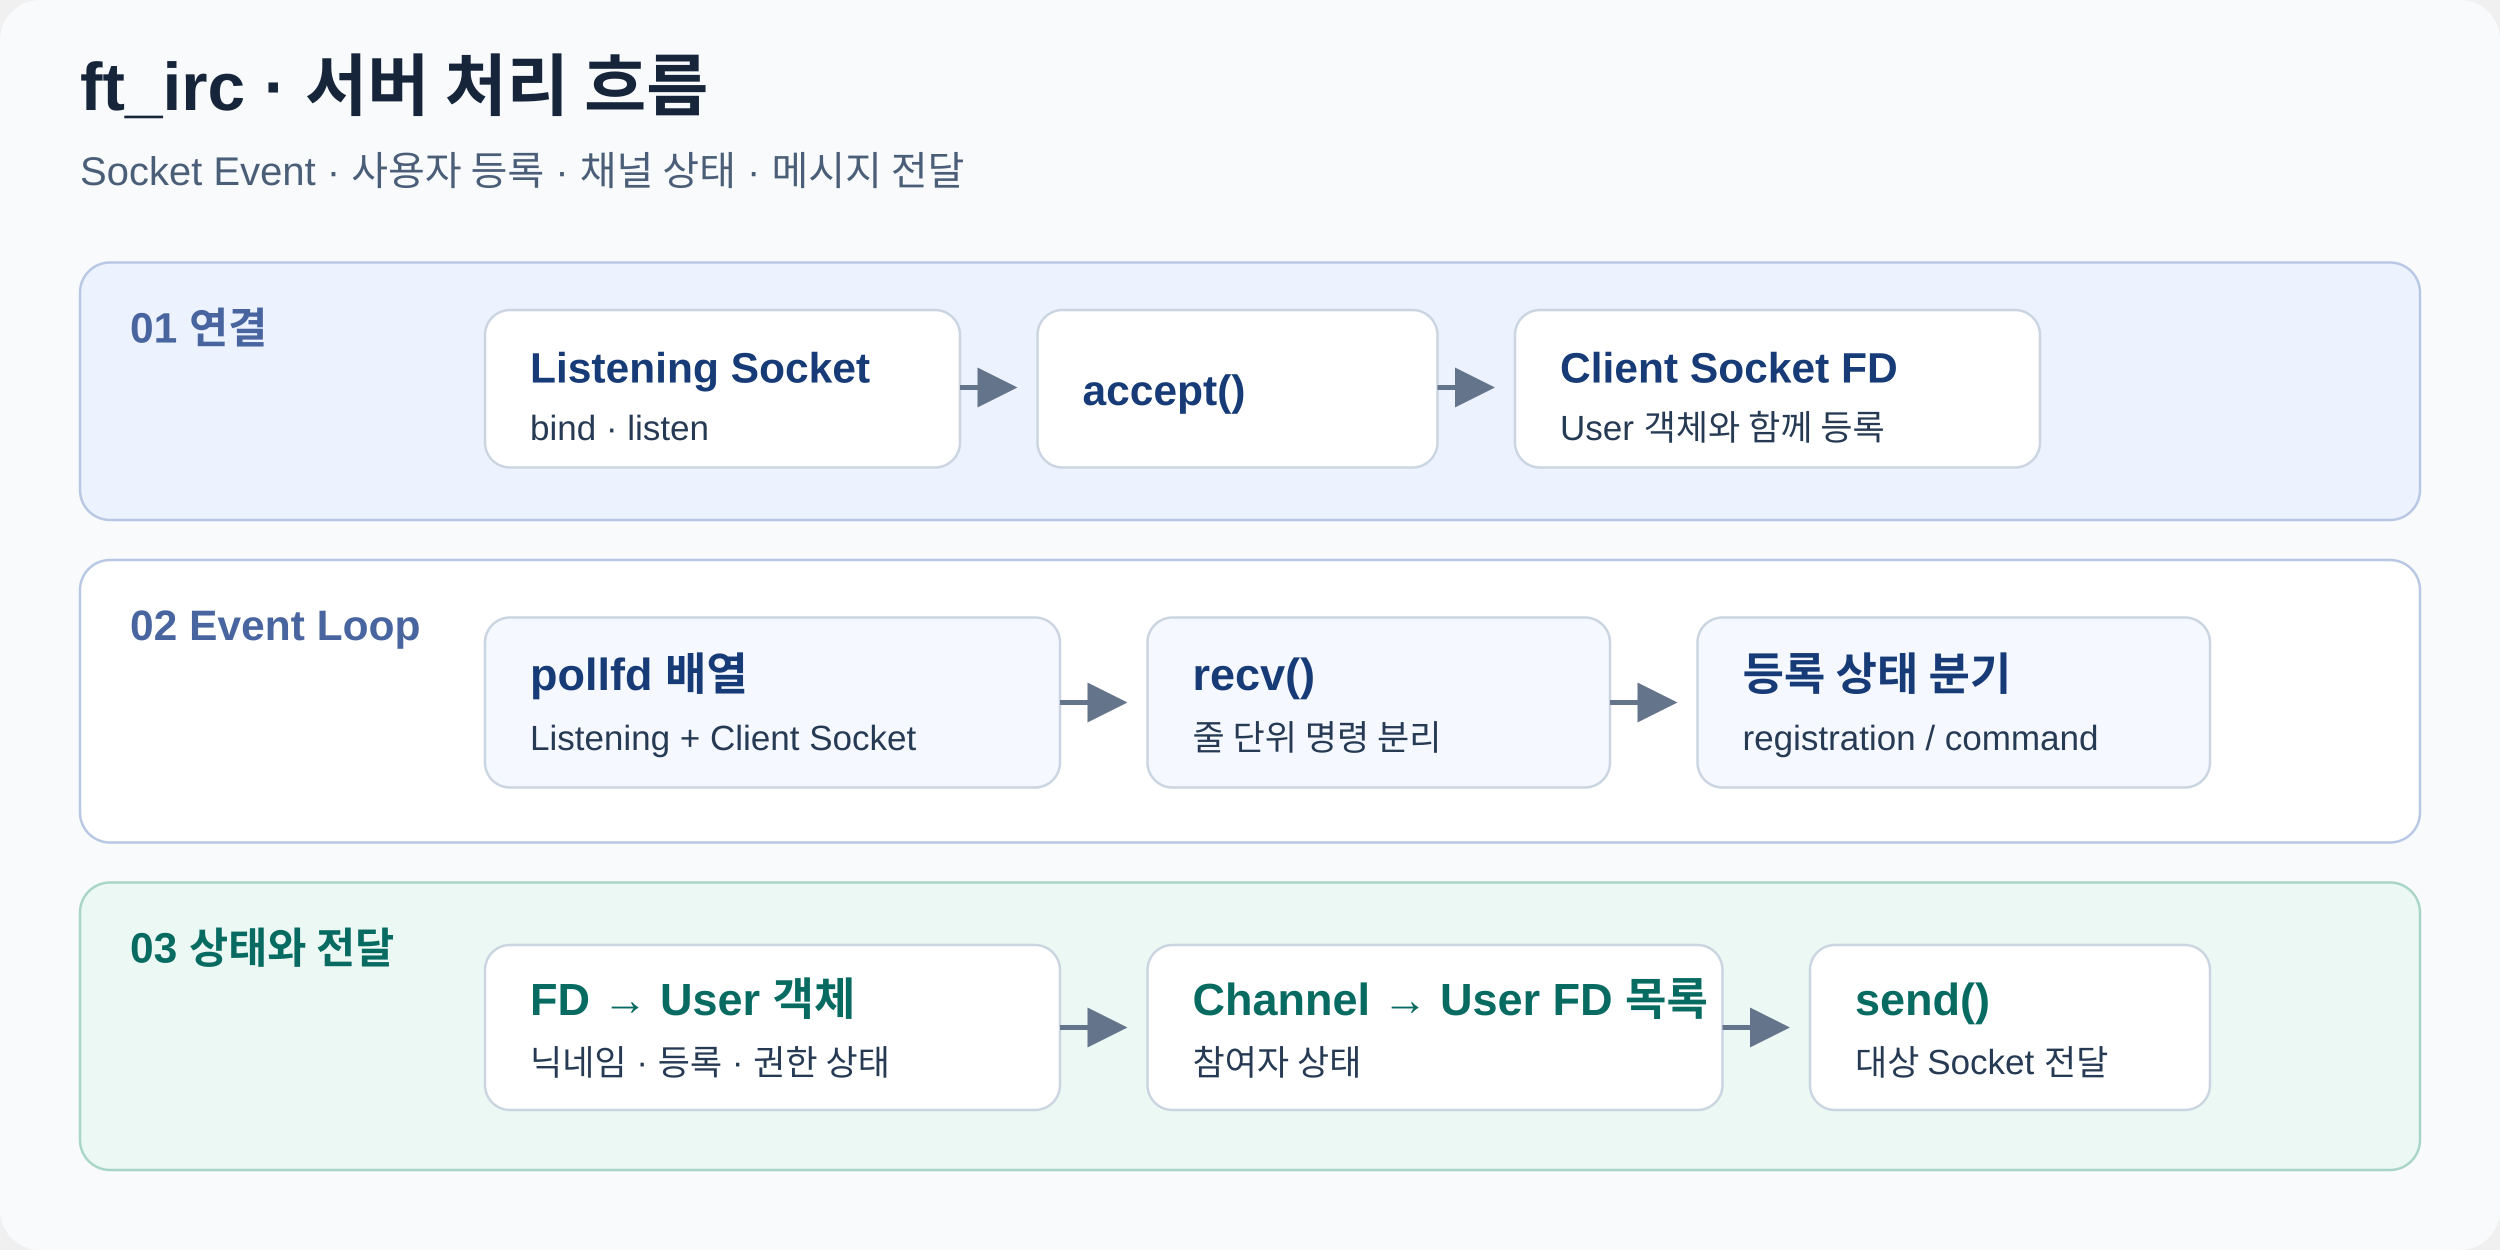
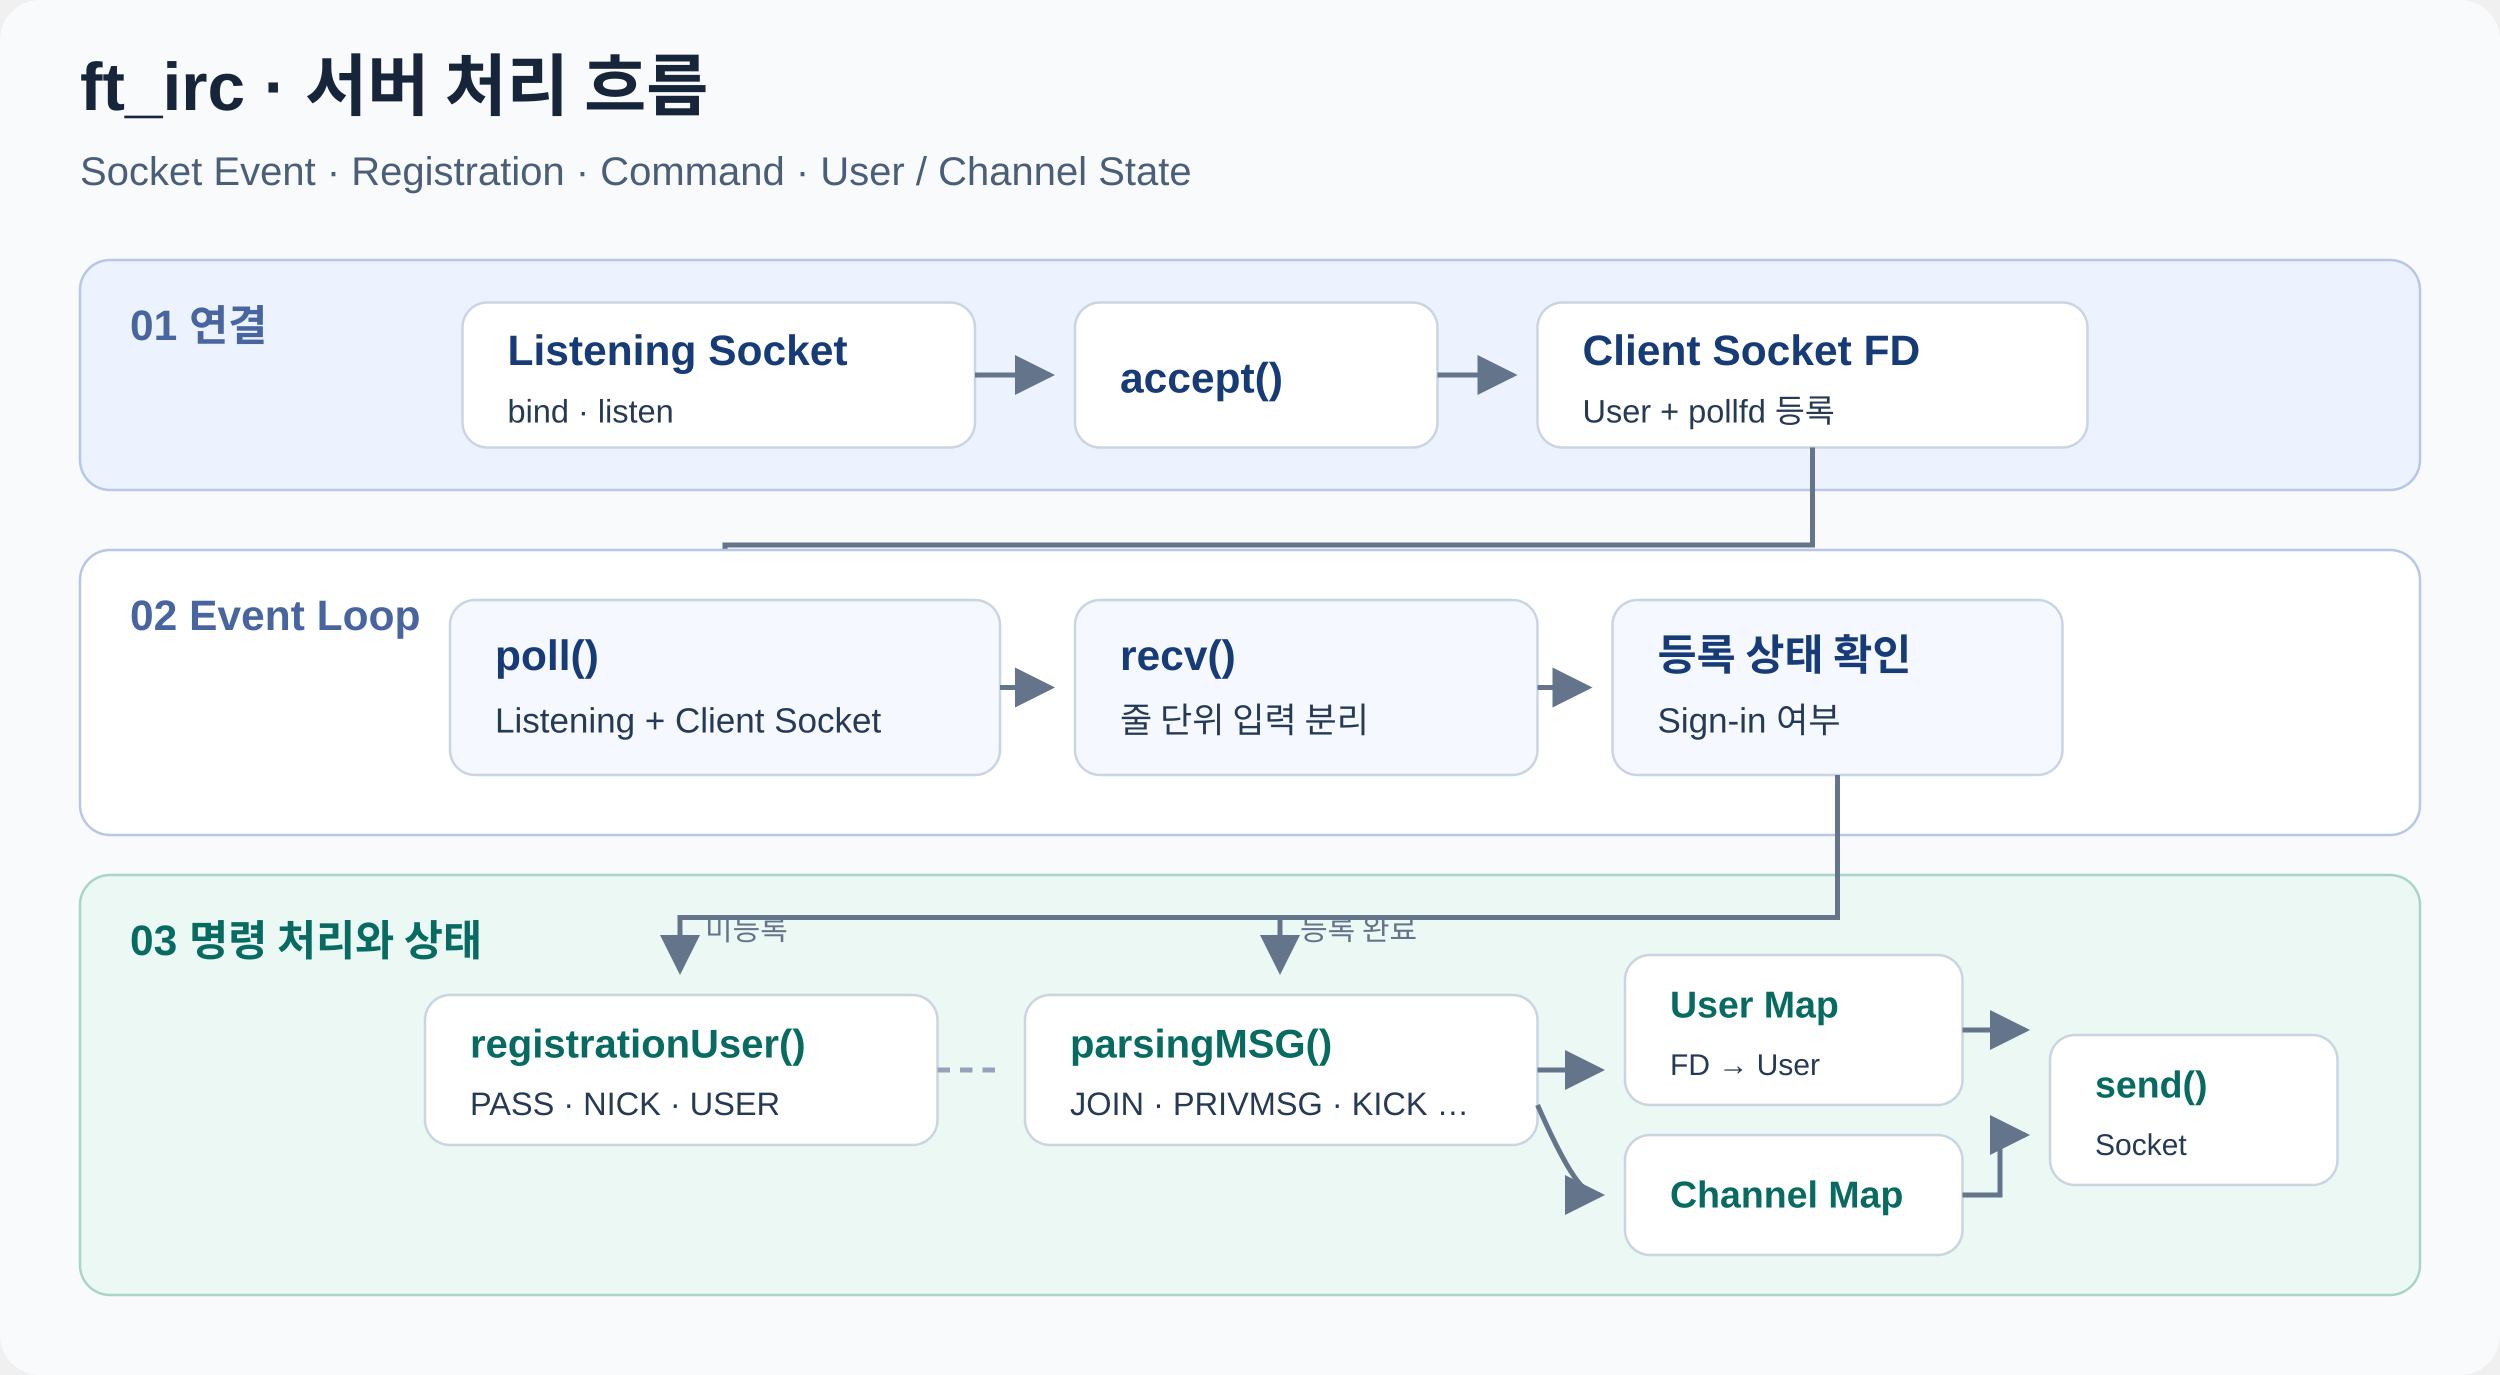
- <svg xmlns="http://www.w3.org/2000/svg" width="1000" height="500" viewBox="0 0 1000 500" role="img" aria-labelledby="title desc">
+ <svg xmlns="http://www.w3.org/2000/svg" width="1000" height="550" viewBox="0 0 1000 550" role="img" aria-labelledby="title desc">
  <defs>
    <marker id="arrow" markerWidth="8" markerHeight="8" refX="7" refY="4" orient="auto">
      <path d="M0 0 L8 4 L0 8Z" fill="#64748b" />
    </marker>
  </defs>
-   <rect width="1000" height="500" rx="16" fill="#f8fafc" />
+   <rect width="1000" height="550" rx="16" fill="#f8fafc" />
  <g font-family="Arial,'Noto Sans CJK KR','Malgun Gothic',sans-serif">
    <text x="32" y="44" font-size="27" font-weight="700" fill="#17253b">ft_irc · 서버 처리 흐름</text>
-     <text x="32" y="74" font-size="16" fill="#4b5e78">Socket Event · 사용자 등록 · 채널 상태 · 메시지 전달</text>
-     <rect x="32" y="105" width="936" height="103" rx="12" fill="#edf2ff" stroke="#b8c7e3" />
-     <text x="52" y="137" font-size="17" font-weight="700" fill="#4865a0">01  연결</text>
-     <rect x="194" y="124" width="190" height="63" rx="10" fill="#fff" stroke="#cbd5e1" />
-     <text x="212" y="153" font-size="17" font-weight="700" fill="#163b76">Listening Socket</text>
-     <text x="212" y="176" font-size="14" fill="#263a54">bind · listen</text>
-     <rect x="415" y="124" width="160" height="63" rx="10" fill="#fff" stroke="#cbd5e1" />
-     <text x="433" y="162" font-size="17" font-weight="700" fill="#163b76">accept()</text>
-     <rect x="606" y="124" width="210" height="63" rx="10" fill="#fff" stroke="#cbd5e1" />
-     <text x="624" y="153" font-size="17" font-weight="700" fill="#163b76">Client Socket FD</text>
-     <text x="624" y="176" font-size="14" fill="#263a54">User 객체와 함께 등록</text>
-     <path d="M384 155 H405" fill="none" stroke="#64748b" stroke-width="2" marker-end="url(#arrow)" />
-     <path d="M575 155 H596" fill="none" stroke="#64748b" stroke-width="2" marker-end="url(#arrow)" />
-     <rect x="32" y="224" width="936" height="113" rx="12" fill="#fff" stroke="#b8c7e3" />
-     <text x="52" y="256" font-size="17" font-weight="700" fill="#4865a0">02  Event Loop</text>
-     <rect x="194" y="247" width="230" height="68" rx="10" fill="#f5f8ff" stroke="#cbd5e1" />
-     <text x="212" y="276" font-size="18" font-weight="700" fill="#163b76">pollfd 배열</text>
-     <text x="212" y="300" font-size="14" fill="#263a54">Listening + Client Socket</text>
-     <rect x="459" y="247" width="185" height="68" rx="10" fill="#f5f8ff" stroke="#cbd5e1" />
-     <text x="477" y="276" font-size="18" font-weight="700" fill="#163b76">recv()</text>
-     <text x="477" y="300" font-size="14" fill="#263a54">줄 단위 명령 분리</text>
-     <rect x="679" y="247" width="205" height="68" rx="10" fill="#f5f8ff" stroke="#cbd5e1" />
-     <text x="697" y="276" font-size="18" font-weight="700" fill="#163b76">등록 상태 분기</text>
-     <text x="697" y="300" font-size="14" fill="#263a54">registration / command</text>
-     <path d="M424 281 H449" fill="none" stroke="#64748b" stroke-width="2" marker-end="url(#arrow)" />
-     <path d="M644 281 H669" fill="none" stroke="#64748b" stroke-width="2" marker-end="url(#arrow)" />
-     <rect x="32" y="353" width="936" height="115" rx="12" fill="#ecf8f4" stroke="#a9d5c6" />
-     <text x="52" y="385" font-size="17" font-weight="700" fill="#086b62">03  상태와 전달</text>
-     <rect x="194" y="378" width="230" height="66" rx="10" fill="#fff" stroke="#cbd5e1" />
-     <text x="212" y="406" font-size="18" font-weight="700" fill="#086b62">FD → User 객체</text>
-     <text x="212" y="430" font-size="14" fill="#263a54">닉네임 · 등록 · 권한 상태</text>
-     <rect x="459" y="378" width="230" height="66" rx="10" fill="#fff" stroke="#cbd5e1" />
-     <text x="477" y="406" font-size="18" font-weight="700" fill="#086b62">Channel → User FD 목록</text>
-     <text x="477" y="430" font-size="14" fill="#263a54">참여자 상태</text>
-     <rect x="724" y="378" width="160" height="66" rx="10" fill="#fff" stroke="#cbd5e1" />
-     <text x="742" y="406" font-size="18" font-weight="700" fill="#086b62">send()</text>
-     <text x="742" y="430" font-size="14" fill="#263a54">대상 Socket 전달</text>
-     <path d="M424 411 H449" fill="none" stroke="#64748b" stroke-width="2" marker-end="url(#arrow)" />
-     <path d="M689 411 H714" fill="none" stroke="#64748b" stroke-width="2" marker-end="url(#arrow)" />
+     <text x="32" y="74" font-size="16" fill="#4b5e78">Socket Event · Registration · Command · User / Channel State</text>
+     <rect x="32" y="104" width="936" height="92" rx="12" fill="#edf2ff" stroke="#b8c7e3" />
+     <text x="52" y="136" font-size="17" font-weight="700" fill="#4865a0">01  연결</text>
+     <rect x="185" y="121" width="205" height="58" rx="10" fill="#fff" stroke="#cbd5e1" />
+     <text x="203" y="146" font-size="17" font-weight="700" fill="#163b76">Listening Socket</text>
+     <text x="203" y="169" font-size="13" fill="#263a54">bind · listen</text>
+     <rect x="430" y="121" width="145" height="58" rx="10" fill="#fff" stroke="#cbd5e1" />
+     <text x="448" y="157" font-size="17" font-weight="700" fill="#163b76">accept()</text>
+     <rect x="615" y="121" width="220" height="58" rx="10" fill="#fff" stroke="#cbd5e1" />
+     <text x="633" y="146" font-size="17" font-weight="700" fill="#163b76">Client Socket FD</text>
+     <text x="633" y="169" font-size="13" fill="#263a54">User + pollfd 등록</text>
+     <path d="M390 150 H420" fill="none" stroke="#64748b" stroke-width="2" marker-end="url(#arrow)" />
+     <path d="M575 150 H605" fill="none" stroke="#64748b" stroke-width="2" marker-end="url(#arrow)" />
+     <path d="M725 179 V218 H290 V237" fill="none" stroke="#64748b" stroke-width="2" marker-end="url(#arrow)" />
+     <rect x="32" y="220" width="936" height="114" rx="12" fill="#fff" stroke="#b8c7e3" />
+     <text x="52" y="252" font-size="17" font-weight="700" fill="#4865a0">02  Event Loop</text>
+     <rect x="180" y="240" width="220" height="70" rx="10" fill="#f5f8ff" stroke="#cbd5e1" />
+     <text x="198" y="268" font-size="17" font-weight="700" fill="#163b76">poll()</text>
+     <text x="198" y="293" font-size="14" fill="#263a54">Listening + Client Socket</text>
+     <rect x="430" y="240" width="185" height="70" rx="10" fill="#f5f8ff" stroke="#cbd5e1" />
+     <text x="448" y="268" font-size="17" font-weight="700" fill="#163b76">recv()</text>
+     <text x="448" y="293" font-size="14" fill="#263a54">줄 단위 입력 분리</text>
+     <rect x="645" y="240" width="180" height="70" rx="10" fill="#f5f8ff" stroke="#cbd5e1" />
+     <text x="663" y="268" font-size="17" font-weight="700" fill="#163b76">등록 상태 확인</text>
+     <text x="663" y="293" font-size="14" fill="#263a54">Sign-in 여부</text>
+     <path d="M400 275 H420" fill="none" stroke="#64748b" stroke-width="2" marker-end="url(#arrow)" />
+     <path d="M615 275 H635" fill="none" stroke="#64748b" stroke-width="2" marker-end="url(#arrow)" />
+     <rect x="32" y="350" width="936" height="168" rx="12" fill="#ecf8f4" stroke="#a9d5c6" />
+     <text x="52" y="382" font-size="17" font-weight="700" fill="#086b62">03  명령 처리와 상태</text>
+     <rect x="170" y="398" width="205" height="60" rx="10" fill="#fff" stroke="#cbd5e1" />
+     <text x="188" y="423" font-size="16" font-weight="700" fill="#086b62">registrationUser()</text>
+     <text x="188" y="446" font-size="13" fill="#263a54">PASS · NICK · USER</text>
+     <rect x="410" y="398" width="205" height="60" rx="10" fill="#fff" stroke="#cbd5e1" />
+     <text x="428" y="423" font-size="16" font-weight="700" fill="#086b62">parsingMSG()</text>
+     <text x="428" y="446" font-size="13" fill="#263a54">JOIN · PRIVMSG · KICK …</text>
+     <rect x="650" y="382" width="135" height="60" rx="10" fill="#fff" stroke="#cbd5e1" />
+     <text x="668" y="407" font-size="15" font-weight="700" fill="#086b62">User Map</text>
+     <text x="668" y="430" font-size="12" fill="#263a54">FD → User</text>
+     <rect x="650" y="454" width="135" height="48" rx="10" fill="#fff" stroke="#cbd5e1" />
+     <text x="668" y="483" font-size="15" font-weight="700" fill="#086b62">Channel Map</text>
+     <rect x="820" y="414" width="115" height="60" rx="10" fill="#fff" stroke="#cbd5e1" />
+     <text x="838" y="439" font-size="15" font-weight="700" fill="#086b62">send()</text>
+     <text x="838" y="462" font-size="12" fill="#263a54">Socket</text>
+     <path d="M735 310 V367 H272 V388" fill="none" stroke="#64748b" stroke-width="2" marker-end="url(#arrow)" />
+     <path d="M735 310 V367 H512 V388" fill="none" stroke="#64748b" stroke-width="2" marker-end="url(#arrow)" />
+     <text x="282" y="376" font-size="12" fill="#64748b">미등록</text>
+     <text x="520" y="376" font-size="12" fill="#64748b">등록 완료</text>
+     <path d="M375 428 H400" fill="none" stroke="#94a3b8" stroke-width="2" stroke-dasharray="5 4" />
+     <path d="M615 428 H640" fill="none" stroke="#64748b" stroke-width="2" marker-end="url(#arrow)" />
+     <path d="M615 442 C630 476 635 478 640 478" fill="none" stroke="#64748b" stroke-width="2" marker-end="url(#arrow)" />
+     <path d="M785 412 H810" fill="none" stroke="#64748b" stroke-width="2" marker-end="url(#arrow)" />
+     <path d="M785 478 H800 V454 H810" fill="none" stroke="#64748b" stroke-width="2" marker-end="url(#arrow)" />
  </g>
</svg>
